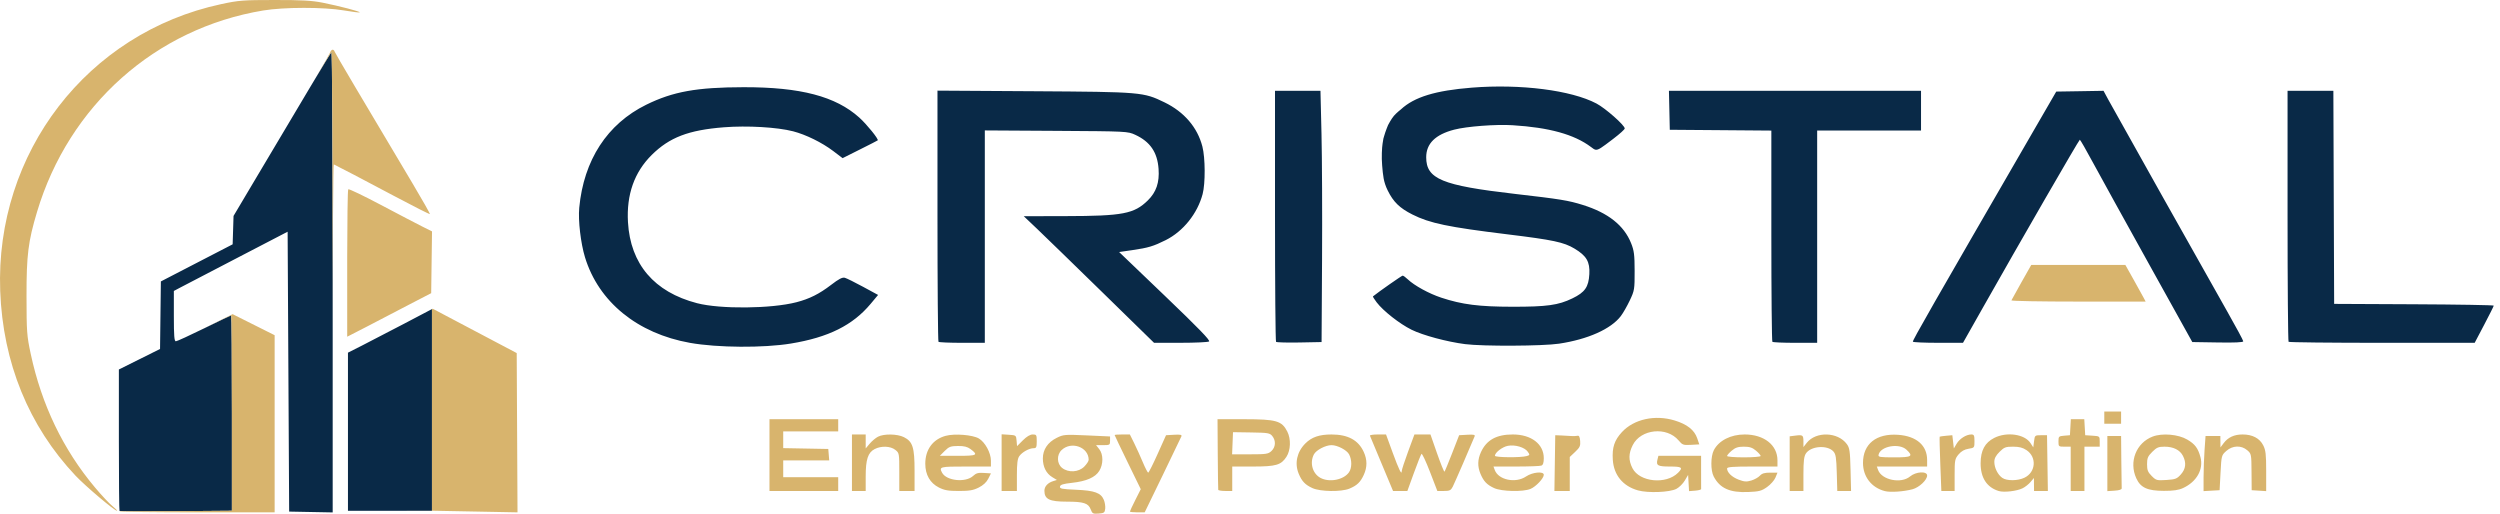
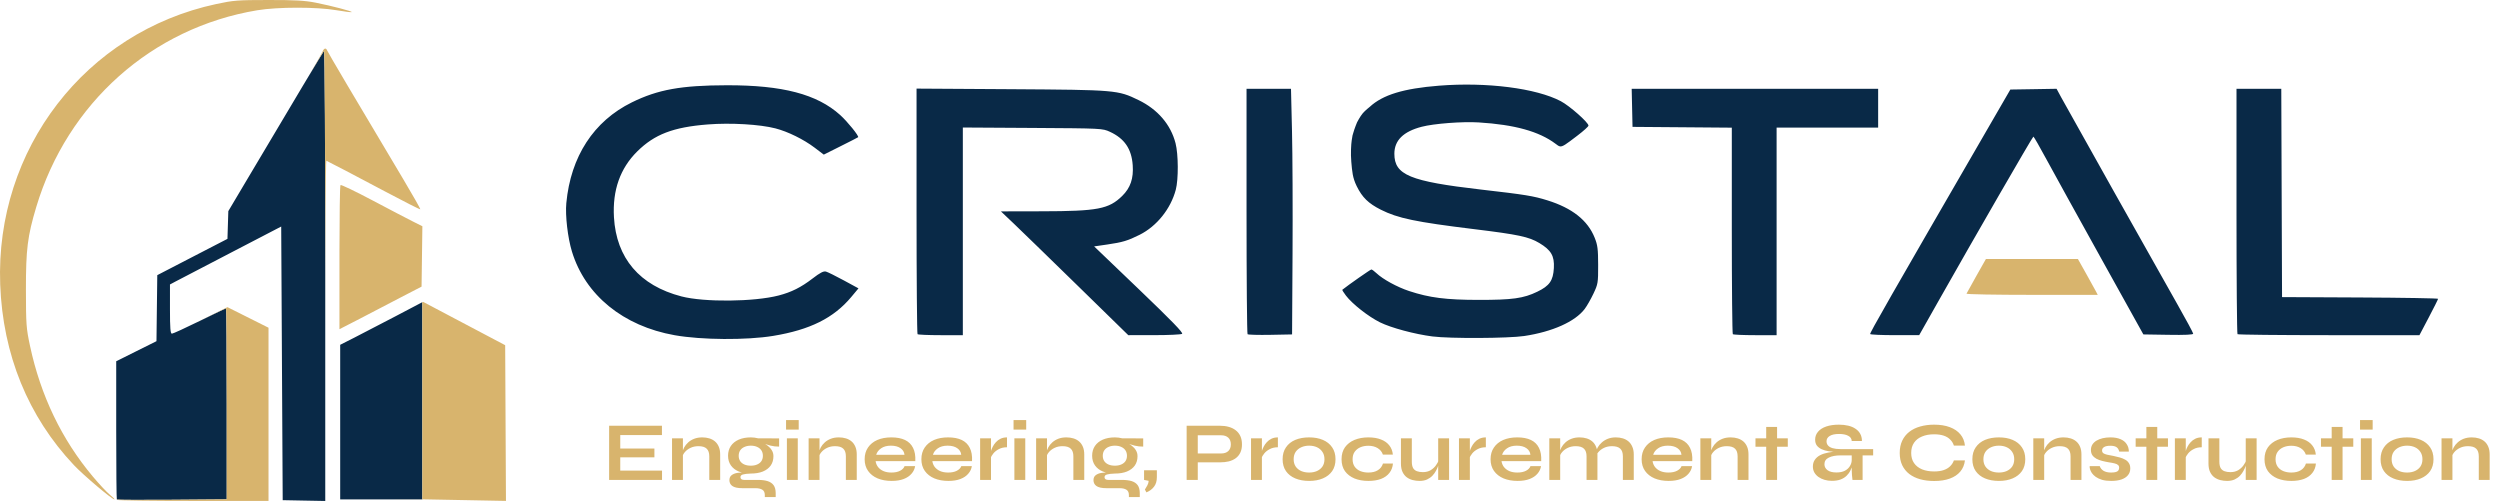
- <svg xmlns="http://www.w3.org/2000/svg" width="219" height="45" viewBox="0 0 219 45" fill="none">
+ <svg xmlns="http://www.w3.org/2000/svg" width="224" height="45" viewBox="0 0 224 45" fill="none">
  <path d="M20.313 36.183V44.741L15.419 44.779C12.726 44.799 10.498 44.789 10.469 44.758C10.438 44.728 10.413 41.928 10.413 38.536V32.368L12.216 31.469L14.02 30.57L14.056 27.612L14.092 24.654L17.236 23.027L20.38 21.402L20.419 20.159L20.458 18.916L21.944 16.413C26.36 8.974 28.937 4.665 29.033 4.551C29.094 4.482 29.143 13.528 29.143 24.657V44.888L27.237 44.852L25.33 44.815L25.263 32.556L25.196 20.298L20.715 22.626C18.25 23.908 16.006 25.074 15.731 25.221L15.229 25.488V27.693C15.229 29.413 15.268 29.897 15.403 29.897C15.498 29.897 16.618 29.385 17.889 28.76C19.161 28.135 20.226 27.623 20.257 27.623C20.288 27.623 20.313 31.475 20.313 36.183ZM86.27 11.425V30.031H84.286C83.194 30.031 82.26 29.991 82.212 29.942C82.163 29.893 82.123 24.922 82.123 18.896V7.939L90.585 7.992C99.999 8.053 100.156 8.066 102.009 8.965C103.731 9.8 104.895 11.156 105.329 12.834C105.586 13.827 105.597 16.076 105.349 17.004C104.895 18.714 103.646 20.269 102.112 21.037C101.048 21.569 100.577 21.71 99.203 21.909L98.035 22.078L102.065 25.939C104.994 28.745 106.047 29.831 105.915 29.913C105.816 29.976 104.693 30.029 103.416 30.029L101.095 30.031L96.544 25.583C94.04 23.136 91.473 20.641 90.838 20.037L89.682 18.94L93.361 18.932C98.355 18.922 99.349 18.732 100.549 17.557C101.288 16.834 101.577 15.986 101.491 14.796C101.387 13.337 100.753 12.411 99.448 11.809C98.785 11.504 98.731 11.502 92.525 11.463L86.27 11.425ZM136.574 30.106C135.149 30.32 129.921 30.346 128.346 30.146C126.766 29.944 124.648 29.376 123.654 28.885C122.612 28.371 121.17 27.239 120.596 26.486C120.391 26.218 120.247 25.983 120.272 25.963C120.831 25.517 122.794 24.145 122.873 24.145C122.932 24.145 123.134 24.29 123.322 24.47C123.898 25.018 125.182 25.722 126.255 26.076C128.083 26.68 129.57 26.868 132.494 26.871C135.51 26.874 136.51 26.735 137.739 26.139C138.84 25.608 139.163 25.145 139.226 24.013C139.285 22.93 138.982 22.411 137.925 21.776C136.989 21.216 136.054 21.017 132.069 20.53C126.838 19.89 125.245 19.557 123.725 18.79C122.607 18.226 122.06 17.693 121.563 16.685C121.183 15.913 121.155 15.365 121.076 14.491C121.01 13.754 121.063 12.916 121.111 12.596C121.189 12.037 121.184 12.17 121.255 11.903C121.356 11.528 121.59 10.966 121.59 10.966C121.59 10.966 121.861 10.437 122.105 10.149C122.319 9.897 122.727 9.576 122.727 9.576C123.9 8.494 125.744 7.931 128.936 7.677C133.205 7.338 137.647 7.904 139.85 9.068C140.641 9.485 142.327 10.975 142.327 11.254C142.327 11.333 141.891 11.729 141.357 12.134L141.233 12.229C140.303 12.937 140.011 13.159 139.769 13.114C139.647 13.092 139.539 13.003 139.369 12.876C137.904 11.776 135.716 11.168 132.494 10.969C131.034 10.878 128.483 11.072 127.386 11.358C125.736 11.787 124.935 12.579 124.935 13.776C124.935 15.678 126.317 16.248 132.694 16.984C136.686 17.443 137.383 17.557 138.648 17.951C140.87 18.643 142.26 19.743 142.883 21.302C143.147 21.959 143.191 22.314 143.194 23.743C143.197 25.349 143.179 25.452 142.77 26.317C142.534 26.814 142.181 27.43 141.984 27.689C141.119 28.823 139.103 29.725 136.574 30.106ZM69.279 30.095C66.879 30.49 62.851 30.463 60.449 30.035C55.839 29.215 52.439 26.446 51.246 22.539C50.869 21.302 50.637 19.312 50.742 18.199C51.135 14.022 53.195 10.854 56.611 9.174C58.952 8.022 61.034 7.647 65.132 7.639C70.122 7.63 73.203 8.438 75.274 10.3C75.928 10.888 76.991 12.201 76.888 12.295C76.861 12.32 76.157 12.682 75.325 13.096L73.812 13.854L72.984 13.226C72.003 12.485 70.594 11.792 69.48 11.503C68.086 11.142 65.461 10.989 63.418 11.15C60.318 11.393 58.645 12.034 57.093 13.571C55.565 15.086 54.872 17.046 55.01 19.462C55.221 23.133 57.309 25.584 61.059 26.559C63.1 27.09 67.564 27.048 69.77 26.475C70.913 26.178 71.772 25.747 72.802 24.957C73.479 24.436 73.79 24.274 74.006 24.333C74.165 24.376 74.886 24.732 75.607 25.124L76.92 25.837L76.276 26.608C74.7 28.495 72.576 29.553 69.279 30.095ZM173.68 26.986L171.961 30.027L169.795 30.03C168.603 30.03 167.602 29.986 167.568 29.931C167.516 29.843 169.209 26.884 178.229 11.301L180.127 8.023L182.198 7.99L184.269 7.955L184.685 8.726C185.239 9.749 193.281 24.074 195.087 27.252C195.87 28.632 196.511 29.823 196.511 29.899C196.511 29.991 195.757 30.026 194.279 30L192.046 29.964L188.256 23.141C186.172 19.388 183.969 15.4 183.363 14.279C182.759 13.158 182.232 12.24 182.193 12.239C182.123 12.238 176.922 21.248 173.68 26.986ZM159.184 11.435V30.031H157.267C156.211 30.031 155.308 29.991 155.26 29.942C155.211 29.893 155.17 25.71 155.17 20.646V11.439L150.722 11.403L146.274 11.368L146.199 7.956H168.282V11.435H159.184ZM217.617 28.444L216.782 30.031H208.676C204.217 30.031 200.528 29.991 200.48 29.942C200.431 29.893 200.39 24.926 200.39 18.904V7.956H204.403L204.436 17.288L204.471 26.62L211.461 26.654C215.306 26.673 218.452 26.727 218.452 26.773C218.452 26.82 218.076 27.572 217.617 28.444ZM37.839 27.076V44.748H30.481V30.894L31.718 30.268C32.4 29.924 34.054 29.064 35.398 28.359L37.839 27.076ZM115.812 22.74L115.77 29.964L113.822 30.002C112.752 30.022 111.833 29.996 111.782 29.945C111.731 29.895 111.69 24.926 111.69 18.904V7.956H115.673L115.763 11.736C115.813 13.815 115.834 18.766 115.812 22.74Z" fill="#092947" />
-   <path d="M45.299 37.905L45.334 44.882L37.973 44.741L30.481 44.748V30.894L31.718 30.268C32.488 29.874 34.16 29.006 35.502 28.304L35.764 28.166L35.398 28.359C34.054 29.064 32.399 29.924 31.718 30.268L30.481 30.894V44.748H37.839V27.081L37.907 27.045L45.264 30.929L45.299 37.905ZM9.843 44.329C10.12 44.554 10.303 44.741 10.25 44.744C10.044 44.753 7.48 42.584 6.62 41.672C2.515 37.321 0.25 31.765 0.018 25.483C-0.429 13.375 7.658 2.877 19.369 0.363C20.91 0.031 21.299 0.001 24.059 9.67574e-05C26.424 -0.003 27.328 0.05 28.273 0.237C29.746 0.531 31.583 1.013 31.51 1.086C31.48 1.116 30.86 1.038 30.132 0.914C28.378 0.613 24.882 0.616 23.056 0.919C13.618 2.483 6.037 9.234 3.246 18.556C2.466 21.161 2.319 22.346 2.323 25.951C2.327 29.079 2.351 29.407 2.692 31.003C3.643 35.454 5.531 39.378 8.314 42.694C8.878 43.367 9.567 44.103 9.843 44.329ZM35.832 26.687C34.765 27.241 33.13 28.093 32.197 28.581L30.415 29.496V28.379C30.415 28.379 30.383 16.705 30.509 16.58C30.56 16.528 31.855 17.149 33.386 17.96C34.915 18.769 36.544 19.621 37.006 19.851L37.845 20.271L37.772 25.682L35.832 26.687ZM20.313 36.183C20.313 31.475 20.288 27.623 20.257 27.623C20.226 27.623 19.161 28.136 17.889 28.76C17.501 28.952 17.128 29.131 16.793 29.29C17.154 29.117 17.561 28.919 17.985 28.709L20.379 27.52L24.059 29.364V44.882H17.326C13.621 44.882 10.551 44.842 10.502 44.792C10.5 44.789 10.497 44.78 10.495 44.764C10.754 44.791 12.88 44.797 15.419 44.779L20.313 44.741V36.183ZM34.544 17.178C31.859 15.751 29.551 14.543 29.243 14.402C29.189 14.377 29.143 21.225 29.143 29.622V24.657C29.143 13.529 29.094 4.482 29.033 4.552C28.993 4.598 28.518 5.381 27.657 6.819C28.352 5.634 28.83 4.798 28.873 4.684C29.019 4.301 29.21 4.244 29.326 4.546C29.396 4.729 31.701 8.627 36.121 16.037C36.995 17.502 37.685 18.724 37.657 18.753C37.628 18.781 36.227 18.073 34.544 17.178ZM187.802 26.118L187.958 26.419H182.055C178.809 26.419 176.172 26.371 176.198 26.312C176.222 26.253 176.623 25.531 177.09 24.706L177.938 23.208H186.181L186.914 24.513C187.317 25.23 187.717 25.952 187.802 26.118ZM109.783 40.868H107.944V43.009H107.342C107.011 43.009 106.73 42.963 106.718 42.908C106.706 42.853 106.687 41.438 106.675 39.764L106.655 36.721L109.005 36.723C111.817 36.727 112.286 36.862 112.768 37.806C113.1 38.456 113.065 39.45 112.69 40.021C112.221 40.738 111.779 40.867 109.783 40.868ZM146.852 42.824C146.27 43.13 144.368 43.205 143.487 42.958C142.166 42.587 141.366 41.616 141.282 40.277C141.212 39.197 141.42 38.567 142.081 37.851C143.124 36.718 144.979 36.309 146.695 36.832C147.792 37.166 148.429 37.668 148.676 38.393L148.858 38.928L148.132 38.968C147.456 39.006 147.379 38.978 147.046 38.582C146.009 37.348 143.741 37.578 143.029 38.99C142.655 39.732 142.648 40.319 143.004 41.017C143.623 42.231 145.949 42.464 146.997 41.415C147.456 40.956 147.339 40.868 146.282 40.868C145.221 40.868 145.063 40.78 145.193 40.258L145.276 39.931H149.016V41.336C149.016 42.108 149.018 42.786 149.019 42.841C149.02 42.896 148.782 42.96 148.49 42.982L147.961 43.023L147.919 42.313L147.879 41.604L147.587 42.097C147.427 42.369 147.096 42.696 146.852 42.824ZM96.817 44.566C96.776 44.908 96.715 44.953 96.236 44.989C95.745 45.025 95.685 44.993 95.546 44.622C95.341 44.08 94.926 43.945 93.477 43.945C91.931 43.945 91.495 43.736 91.49 42.995C91.488 42.614 91.785 42.29 92.27 42.142L92.585 42.045L92.177 41.797C91.646 41.474 91.354 40.893 91.354 40.159C91.354 39.382 91.782 38.746 92.57 38.355C93.157 38.064 93.274 38.054 95.213 38.141L97.241 38.234V38.614C97.241 38.978 97.213 38.995 96.629 38.995H96.016L96.295 39.347C96.656 39.807 96.659 40.657 96.3 41.245C95.951 41.817 95.171 42.159 93.897 42.297C93.137 42.38 92.886 42.459 92.854 42.623C92.819 42.809 93.017 42.848 94.257 42.902C95.889 42.971 96.441 43.172 96.698 43.791C96.787 44.007 96.841 44.356 96.817 44.566ZM177.178 42.773C176.674 43.023 175.549 43.153 175.093 43.014C174.049 42.698 173.498 41.855 173.502 40.582C173.505 39.462 173.874 38.776 174.699 38.359C175.796 37.806 177.359 38.029 177.87 38.813L178.115 39.188L178.182 38.657C178.247 38.137 178.261 38.125 178.784 38.125H179.319L179.393 43.009H178.182L178.176 42.44L178.172 41.871L177.875 42.223C177.714 42.417 177.399 42.665 177.178 42.773ZM118.212 42.803C117.499 43.101 115.658 43.074 114.967 42.757C114.331 42.464 114.046 42.166 113.769 41.504C113.389 40.594 113.608 39.586 114.349 38.845C114.906 38.289 115.574 38.06 116.64 38.06C118.081 38.06 118.994 38.555 119.465 39.592C119.777 40.278 119.777 40.924 119.465 41.604C119.172 42.241 118.874 42.526 118.212 42.803ZM191.226 42.758C190.839 42.935 190.375 43.002 189.554 42.999C188.118 42.997 187.512 42.72 187.138 41.897C186.479 40.447 187.129 38.794 188.574 38.243C189.411 37.923 190.815 38.044 191.598 38.503C192.279 38.901 192.547 39.257 192.759 40.044C193.047 41.113 192.427 42.21 191.226 42.758ZM73.427 41.804V43.009H67.406V36.721H73.427V37.791H68.61V39.256L72.557 39.33L72.64 40.333H68.61V41.804H73.427ZM123.856 41.437L123.285 43.009H122.031L121.041 40.643C120.497 39.342 120.031 38.228 120.007 38.168C119.982 38.108 120.289 38.059 120.688 38.059H121.416L121.99 39.63C122.553 41.166 122.795 41.66 122.793 41.263C122.793 41.156 123.043 40.392 123.348 39.564L123.904 38.059H125.308L125.888 39.721C126.208 40.635 126.501 41.354 126.539 41.316C126.576 41.279 126.88 40.546 127.213 39.687L127.82 38.125L128.535 38.084C129.082 38.053 129.233 38.084 129.18 38.218C128.849 39.032 127.408 42.35 127.258 42.641C127.095 42.956 126.986 43.009 126.491 43.009H125.911L125.265 41.334C124.91 40.412 124.576 39.705 124.523 39.762C124.469 39.818 124.169 40.572 123.856 41.437ZM154.794 42.665C154.308 43.007 154.099 43.062 153.133 43.101C151.53 43.166 150.659 42.773 150.119 41.738C149.843 41.208 149.85 39.981 150.132 39.437C150.571 38.591 151.613 38.059 152.832 38.059C154.53 38.059 155.706 38.987 155.706 40.326V40.868H153.498C151.796 40.868 151.291 40.907 151.291 41.039C151.291 41.384 151.708 41.788 152.298 42.015C152.8 42.206 152.992 42.219 153.414 42.093C153.693 42.009 154.032 41.819 154.166 41.672C154.346 41.473 154.578 41.403 155.058 41.403H155.707L155.529 41.838C155.431 42.077 155.101 42.449 154.794 42.665ZM85.74 42.708C85.26 42.95 84.92 43.009 83.996 43.009C83.071 43.009 82.733 42.95 82.252 42.708C81.471 42.314 81.058 41.594 81.055 40.629C81.051 39.392 81.713 38.483 82.843 38.178C83.624 37.966 85.204 38.092 85.743 38.408C86.29 38.726 86.805 39.672 86.805 40.354V40.868H84.598C82.325 40.868 82.249 40.888 82.528 41.411C82.912 42.128 84.599 42.298 85.252 41.685C85.504 41.449 85.696 41.395 86.187 41.429L86.807 41.47L86.571 41.938C86.419 42.243 86.128 42.512 85.74 42.708ZM134.076 42.827C133.419 43.101 131.548 43.059 130.888 42.757C130.251 42.464 129.966 42.166 129.689 41.504C129.418 40.855 129.434 40.254 129.736 39.597C130.226 38.536 131.093 38.059 132.528 38.059C134.14 38.059 135.236 38.9 135.236 40.138C135.236 40.532 135.172 40.73 135.025 40.786C134.908 40.832 133.917 40.868 132.821 40.868H130.829L130.939 41.169C131.259 42.047 132.769 42.36 133.684 41.738C134.246 41.356 135.236 41.265 135.236 41.593C135.236 41.9 134.551 42.627 134.076 42.827ZM167.536 42.859C166.762 43.066 165.599 43.145 165.119 43.022C163.946 42.722 163.198 41.76 163.198 40.554C163.198 38.887 164.364 37.953 166.277 38.089C167.884 38.204 168.817 39.015 168.817 40.297V40.868H164.41L164.519 41.169C164.841 42.052 166.538 42.396 167.321 41.738C167.832 41.307 168.817 41.253 168.817 41.656C168.817 42.048 168.12 42.702 167.536 42.859ZM194.519 41.413L194.437 42.942L193.735 42.982L193.032 43.022V41.833C193.032 41.177 193.071 40.091 193.119 39.416L193.206 38.192H194.504L194.508 38.694L194.512 39.196L194.79 38.824C195.173 38.31 195.717 38.059 196.45 38.059C197.312 38.059 197.941 38.389 198.257 39.008C198.476 39.438 198.517 39.799 198.517 41.271V43.023L197.882 42.982L197.246 42.942L197.234 41.348C197.224 39.787 197.216 39.748 196.86 39.442C196.333 38.988 195.571 39.015 195.022 39.506C194.606 39.878 194.597 39.909 194.519 41.413ZM75.835 41.734V43.009H74.631V38.059H75.835V39.283L76.185 38.867C76.378 38.638 76.706 38.362 76.914 38.254C77.432 37.986 78.606 38.006 79.179 38.293C79.954 38.679 80.116 39.188 80.116 41.236V43.009H78.778V41.346C78.778 39.709 78.773 39.679 78.426 39.406C77.999 39.071 77.195 39.041 76.62 39.339C76.033 39.642 75.835 40.245 75.835 41.734ZM101.85 41.637L100.275 44.882H99.627C99.272 44.882 98.98 44.849 98.98 44.812C98.98 44.773 99.194 44.316 99.455 43.797L99.931 42.853L98.786 40.505C98.157 39.216 97.642 38.136 97.642 38.109C97.642 38.081 97.942 38.059 98.31 38.059H98.976L99.357 38.828C99.566 39.251 99.907 40.004 100.114 40.5C100.322 40.996 100.533 41.403 100.583 41.403C100.634 41.403 101.005 40.666 101.409 39.764L102.145 38.125L102.854 38.084C103.396 38.053 103.547 38.085 103.494 38.218C103.456 38.314 102.717 39.853 101.85 41.637ZM157.98 41.532V43.009H156.776V38.222L157.278 38.159C157.928 38.077 157.98 38.116 157.98 38.686V39.165L158.27 38.796C159.077 37.771 160.994 37.83 161.784 38.904C162.026 39.234 162.066 39.515 162.107 41.145L162.153 43.009H160.946L160.901 41.416C160.863 40.084 160.815 39.779 160.604 39.546C160.071 38.959 158.627 39.067 158.195 39.727C158.031 39.98 157.98 40.4 157.98 41.532ZM182.597 39.129V43.009H181.393V39.129H180.858C180.337 39.129 180.322 39.117 180.322 38.669C180.322 38.234 180.349 38.206 180.824 38.167L181.326 38.125L181.406 36.721H182.583L182.664 38.125L183.299 38.166C183.927 38.207 183.935 38.212 183.935 38.667V39.129H182.597ZM89.08 41.633V43.009H87.742V38.044L88.377 38.085C89.001 38.124 89.014 38.135 89.053 38.604L89.093 39.083L89.605 38.571C89.939 38.238 90.241 38.059 90.468 38.059C90.795 38.059 90.819 38.1 90.819 38.66C90.819 39.178 90.78 39.263 90.545 39.263C90.158 39.263 89.534 39.609 89.288 39.961C89.132 40.184 89.08 40.605 89.08 41.633ZM115.671 41.862C116.448 42.283 117.705 42.039 118.17 41.374C118.433 40.999 118.438 40.301 118.184 39.807C117.987 39.428 117.164 38.995 116.64 38.995C116.115 38.995 115.293 39.428 115.096 39.807C114.713 40.548 114.975 41.485 115.671 41.862ZM175.402 41.863C175.791 42.136 176.749 42.13 177.338 41.85C178.338 41.375 178.441 40.049 177.526 39.434C177.192 39.209 176.88 39.129 176.342 39.129C175.692 39.129 175.565 39.177 175.158 39.584C174.833 39.909 174.703 40.159 174.703 40.46C174.703 40.979 175.004 41.585 175.402 41.863ZM188.489 41.696C188.874 42.083 188.938 42.1 189.777 42.047C190.568 41.996 190.699 41.945 191.043 41.561C191.479 41.074 191.538 40.535 191.223 39.928C190.958 39.414 190.385 39.129 189.614 39.129C189.085 39.129 188.924 39.197 188.537 39.584C188.149 39.972 188.082 40.131 188.082 40.665C188.082 41.182 188.152 41.359 188.489 41.696ZM171.225 41.614V43.009H170.062L169.97 40.65C169.919 39.352 169.895 38.274 169.916 38.255C169.937 38.235 170.195 38.198 170.489 38.172L171.024 38.125L171.158 39.284L171.4 38.872C171.66 38.428 172.246 38.059 172.69 38.059C172.924 38.059 172.964 38.143 172.964 38.643C172.964 39.22 172.956 39.229 172.441 39.312C172.085 39.368 171.807 39.528 171.571 39.807C171.248 40.194 171.225 40.309 171.225 41.614ZM137.511 40.031V43.009H136.166L136.24 38.125L136.775 38.147C137.069 38.159 137.46 38.18 137.644 38.196C137.829 38.211 138.07 38.202 138.179 38.175C138.327 38.139 138.391 38.261 138.422 38.628C138.458 39.058 138.394 39.197 137.987 39.581L137.511 40.031ZM108.011 37.858L107.932 39.798H109.501C110.928 39.798 111.098 39.771 111.381 39.507C111.75 39.16 111.782 38.603 111.454 38.199C111.239 37.933 111.084 37.906 109.615 37.883L108.011 37.858ZM185.861 42.775C185.869 42.882 185.646 42.956 185.239 42.982L184.604 43.023V38.192H185.808L185.828 40.4C185.838 41.614 185.853 42.682 185.861 42.775ZM93.044 40.992C93.595 41.425 94.482 41.372 94.977 40.879C95.191 40.663 95.368 40.396 95.368 40.285C95.368 39.166 93.857 38.615 93 39.422C92.553 39.842 92.574 40.623 93.044 40.992ZM130.955 39.925C130.955 40.079 133.215 40.1 133.734 39.952C134.02 39.87 134.025 39.846 133.83 39.568C133.558 39.182 132.724 38.935 132.09 39.054C131.607 39.144 130.955 39.645 130.955 39.925ZM164.56 39.846C164.521 40.038 164.689 40.065 165.931 40.065C167.48 40.065 167.626 39.974 167.011 39.396C166.36 38.785 164.708 39.089 164.56 39.846ZM151.291 39.944C151.291 40.01 151.953 40.065 152.762 40.065C153.572 40.065 154.234 40.01 154.234 39.944C154.234 39.877 154.049 39.665 153.822 39.475C153.503 39.206 153.265 39.129 152.762 39.129C152.259 39.129 152.021 39.206 151.703 39.475C151.475 39.665 151.291 39.877 151.291 39.944ZM82.755 39.503L82.329 39.931H83.909C85.601 39.931 85.723 39.866 85.014 39.337C84.742 39.136 84.451 39.063 83.914 39.069C83.276 39.075 83.13 39.13 82.755 39.503ZM185.808 36.052V37.122H184.336V36.052H185.808ZM22.32 15.78C22.195 15.989 22.07 16.199 21.944 16.413L20.458 18.916L21.943 16.413C22.051 16.231 22.178 16.018 22.32 15.78ZM15.406 29.898C15.405 29.898 15.405 29.898 15.403 29.898C15.37 29.898 15.342 29.867 15.319 29.794C15.342 29.865 15.371 29.895 15.406 29.898Z" fill="#D8B46D" />
+   <path d="M45.299 37.905L45.334 44.882L37.973 44.741L30.481 44.748V30.894L31.718 30.268C32.488 29.874 34.16 29.006 35.502 28.304L35.764 28.166L35.398 28.359C34.054 29.064 32.399 29.924 31.718 30.268L30.481 30.894V44.748H37.839V27.081L37.907 27.045L45.264 30.929L45.299 37.905ZM9.843 44.329C10.12 44.554 10.303 44.741 10.25 44.744C10.044 44.753 7.48 42.584 6.62 41.672C2.515 37.321 0.25 31.765 0.018 25.483C-0.429 13.375 7.658 2.877 19.369 0.363C20.91 0.031 21.299 0.001 24.059 9.67574e-05C26.424 -0.003 27.328 0.05 28.273 0.237C29.746 0.531 31.583 1.013 31.51 1.086C31.48 1.116 30.86 1.038 30.132 0.914C28.378 0.613 24.882 0.616 23.056 0.919C13.618 2.483 6.037 9.234 3.246 18.556C2.466 21.161 2.319 22.346 2.323 25.951C2.327 29.079 2.351 29.407 2.692 31.003C3.643 35.454 5.531 39.378 8.314 42.694C8.878 43.367 9.567 44.103 9.843 44.329ZM35.832 26.687C34.765 27.241 33.13 28.093 32.197 28.581L30.415 29.496V28.379C30.415 28.379 30.383 16.705 30.509 16.58C30.56 16.528 31.855 17.149 33.386 17.96C34.915 18.769 36.544 19.621 37.006 19.851L37.845 20.271L37.772 25.682L35.832 26.687ZM20.313 36.183C20.313 31.475 20.288 27.623 20.257 27.623C20.226 27.623 19.161 28.136 17.889 28.76C17.501 28.952 17.128 29.131 16.793 29.29C17.154 29.117 17.561 28.919 17.985 28.709L20.379 27.52L24.059 29.364V44.882H17.326C13.621 44.882 10.551 44.842 10.502 44.792C10.5 44.789 10.497 44.78 10.495 44.764C10.754 44.791 12.88 44.797 15.419 44.779L20.313 44.741V36.183ZM34.544 17.178C31.859 15.751 29.551 14.543 29.243 14.402C29.189 14.377 29.143 21.225 29.143 29.622V24.657C29.143 13.529 29.094 4.482 29.033 4.552C28.993 4.598 28.518 5.381 27.657 6.819C28.352 5.634 28.83 4.798 28.873 4.684C29.019 4.301 29.21 4.244 29.326 4.546C29.396 4.729 31.701 8.627 36.121 16.037C36.995 17.502 37.685 18.724 37.657 18.753C37.628 18.781 36.227 18.073 34.544 17.178ZM187.802 26.118L187.958 26.419H182.055C178.809 26.419 176.172 26.371 176.198 26.312C176.222 26.253 176.623 25.531 177.09 24.706L177.938 23.208H186.181L186.914 24.513C187.317 25.23 187.717 25.952 187.802 26.118ZM22.32 15.78C22.195 15.989 22.07 16.199 21.944 16.413L20.458 18.916L21.943 16.413C22.051 16.231 22.178 16.018 22.32 15.78ZM15.406 29.898H15.403C15.37 29.898 15.342 29.867 15.319 29.794C15.342 29.865 15.371 29.895 15.406 29.898Z" fill="#D8B46D" />
+   <path d="M55.575 40.975V42.167H59.318V43H54.578V38.148H59.31V38.98H55.575V40.188H58.635V40.975H55.575ZM60.214 39.273H61.189V43H60.214V39.273ZM62.922 39.19C63.152 39.19 63.364 39.22 63.559 39.28C63.754 39.34 63.924 39.432 64.069 39.557C64.214 39.682 64.327 39.843 64.407 40.038C64.487 40.227 64.527 40.455 64.527 40.72V43H63.552V40.892C63.552 40.578 63.474 40.347 63.319 40.203C63.169 40.053 62.922 39.977 62.577 39.977C62.317 39.977 62.082 40.028 61.872 40.127C61.662 40.227 61.492 40.355 61.362 40.51C61.232 40.66 61.157 40.818 61.137 40.983L61.129 40.6C61.154 40.425 61.212 40.255 61.302 40.09C61.392 39.925 61.512 39.775 61.662 39.64C61.817 39.5 61.999 39.39 62.209 39.31C62.419 39.23 62.657 39.19 62.922 39.19ZM67.274 42.43C66.869 42.43 66.512 42.37 66.202 42.25C65.897 42.125 65.659 41.943 65.489 41.703C65.319 41.462 65.234 41.172 65.234 40.833C65.234 40.498 65.317 40.208 65.482 39.962C65.647 39.718 65.882 39.528 66.187 39.392C66.497 39.258 66.859 39.19 67.274 39.19C67.389 39.19 67.499 39.197 67.604 39.212C67.714 39.227 67.822 39.248 67.927 39.273L69.809 39.28V40.015C69.554 40.02 69.294 39.99 69.029 39.925C68.769 39.855 68.539 39.78 68.339 39.7L68.317 39.648C68.487 39.727 68.647 39.828 68.797 39.947C68.947 40.062 69.067 40.197 69.157 40.352C69.252 40.502 69.299 40.678 69.299 40.877C69.299 41.203 69.217 41.483 69.052 41.718C68.887 41.947 68.652 42.125 68.347 42.25C68.047 42.37 67.689 42.43 67.274 42.43ZM68.527 44.538V44.358C68.527 44.127 68.452 43.968 68.302 43.877C68.157 43.788 67.957 43.742 67.702 43.742H66.539C66.314 43.742 66.124 43.725 65.969 43.69C65.819 43.655 65.699 43.605 65.609 43.54C65.519 43.475 65.454 43.398 65.414 43.307C65.374 43.222 65.354 43.13 65.354 43.03C65.354 42.83 65.419 42.68 65.549 42.58C65.679 42.475 65.854 42.405 66.074 42.37C66.294 42.335 66.537 42.328 66.802 42.347L67.274 42.43C66.959 42.44 66.724 42.468 66.569 42.513C66.419 42.553 66.344 42.635 66.344 42.76C66.344 42.835 66.374 42.895 66.434 42.94C66.494 42.98 66.579 43 66.689 43H67.912C68.247 43 68.532 43.035 68.767 43.105C69.007 43.18 69.189 43.303 69.314 43.472C69.439 43.648 69.502 43.885 69.502 44.185V44.538H68.527ZM67.274 41.725C67.489 41.725 67.677 41.69 67.837 41.62C68.002 41.55 68.129 41.45 68.219 41.32C68.309 41.185 68.354 41.025 68.354 40.84C68.354 40.65 68.309 40.487 68.219 40.352C68.129 40.218 68.004 40.115 67.844 40.045C67.684 39.97 67.494 39.932 67.274 39.932C67.059 39.932 66.869 39.97 66.704 40.045C66.539 40.115 66.412 40.218 66.322 40.352C66.232 40.487 66.187 40.65 66.187 40.84C66.187 41.025 66.232 41.185 66.322 41.32C66.412 41.45 66.537 41.55 66.697 41.62C66.862 41.69 67.054 41.725 67.274 41.725ZM71.564 37.638V38.492H70.431V37.638H71.564ZM70.506 39.273H71.481V43H70.506V39.273ZM72.453 39.273H73.428V43H72.453V39.273ZM75.16 39.19C75.39 39.19 75.603 39.22 75.798 39.28C75.993 39.34 76.163 39.432 76.308 39.557C76.453 39.682 76.565 39.843 76.645 40.038C76.725 40.227 76.765 40.455 76.765 40.72V43H75.79V40.892C75.79 40.578 75.713 40.347 75.558 40.203C75.408 40.053 75.16 39.977 74.815 39.977C74.555 39.977 74.32 40.028 74.11 40.127C73.9 40.227 73.73 40.355 73.6 40.51C73.47 40.66 73.395 40.818 73.375 40.983L73.368 40.6C73.393 40.425 73.45 40.255 73.54 40.09C73.63 39.925 73.75 39.775 73.9 39.64C74.055 39.5 74.238 39.39 74.448 39.31C74.658 39.23 74.895 39.19 75.16 39.19ZM81.051 41.763H81.996C81.956 42.017 81.848 42.245 81.673 42.445C81.503 42.645 81.271 42.803 80.976 42.917C80.681 43.032 80.321 43.09 79.896 43.09C79.421 43.09 79.001 43.015 78.636 42.865C78.271 42.71 77.986 42.487 77.781 42.197C77.576 41.907 77.473 41.557 77.473 41.148C77.473 40.737 77.573 40.388 77.773 40.097C77.973 39.803 78.251 39.578 78.606 39.422C78.966 39.267 79.386 39.19 79.866 39.19C80.356 39.19 80.763 39.267 81.088 39.422C81.413 39.578 81.653 39.812 81.808 40.127C81.968 40.438 82.036 40.835 82.011 41.32H78.456C78.481 41.51 78.551 41.682 78.666 41.837C78.786 41.992 78.946 42.115 79.146 42.205C79.351 42.295 79.593 42.34 79.873 42.34C80.183 42.34 80.441 42.288 80.646 42.182C80.856 42.072 80.991 41.932 81.051 41.763ZM79.821 39.932C79.461 39.932 79.168 40.013 78.943 40.172C78.718 40.328 78.573 40.52 78.508 40.75H81.043C81.018 40.5 80.898 40.303 80.683 40.157C80.473 40.008 80.186 39.932 79.821 39.932ZM86.134 41.763H87.079C87.039 42.017 86.931 42.245 86.756 42.445C86.586 42.645 86.354 42.803 86.059 42.917C85.764 43.032 85.404 43.09 84.979 43.09C84.504 43.09 84.084 43.015 83.719 42.865C83.354 42.71 83.069 42.487 82.864 42.197C82.659 41.907 82.556 41.557 82.556 41.148C82.556 40.737 82.656 40.388 82.856 40.097C83.056 39.803 83.334 39.578 83.689 39.422C84.049 39.267 84.469 39.19 84.949 39.19C85.439 39.19 85.846 39.267 86.171 39.422C86.496 39.578 86.736 39.812 86.891 40.127C87.051 40.438 87.119 40.835 87.094 41.32H83.539C83.564 41.51 83.634 41.682 83.749 41.837C83.869 41.992 84.029 42.115 84.229 42.205C84.434 42.295 84.676 42.34 84.956 42.34C85.266 42.34 85.524 42.288 85.729 42.182C85.939 42.072 86.074 41.932 86.134 41.763ZM84.904 39.932C84.544 39.932 84.251 40.013 84.026 40.172C83.801 40.328 83.656 40.52 83.591 40.75H86.126C86.101 40.5 85.981 40.303 85.766 40.157C85.556 40.008 85.269 39.932 84.904 39.932ZM87.819 39.273H88.794V43H87.819V39.273ZM90.227 40.075C89.947 40.075 89.704 40.13 89.499 40.24C89.294 40.345 89.129 40.475 89.004 40.63C88.879 40.785 88.792 40.935 88.742 41.08L88.734 40.667C88.739 40.608 88.759 40.52 88.794 40.405C88.829 40.285 88.882 40.157 88.952 40.023C89.022 39.883 89.114 39.75 89.229 39.625C89.344 39.495 89.484 39.39 89.649 39.31C89.814 39.23 90.007 39.19 90.227 39.19V40.075ZM91.947 37.638V38.492H90.814V37.638H91.947ZM90.889 39.273H91.864V43H90.889V39.273ZM92.836 39.273H93.811V43H92.836V39.273ZM95.544 39.19C95.774 39.19 95.986 39.22 96.181 39.28C96.376 39.34 96.546 39.432 96.691 39.557C96.836 39.682 96.949 39.843 97.029 40.038C97.109 40.227 97.149 40.455 97.149 40.72V43H96.174V40.892C96.174 40.578 96.096 40.347 95.941 40.203C95.791 40.053 95.544 39.977 95.199 39.977C94.939 39.977 94.704 40.028 94.494 40.127C94.284 40.227 94.114 40.355 93.984 40.51C93.854 40.66 93.779 40.818 93.759 40.983L93.751 40.6C93.776 40.425 93.834 40.255 93.924 40.09C94.014 39.925 94.134 39.775 94.284 39.64C94.439 39.5 94.621 39.39 94.831 39.31C95.041 39.23 95.279 39.19 95.544 39.19ZM99.896 42.43C99.491 42.43 99.134 42.37 98.824 42.25C98.519 42.125 98.281 41.943 98.111 41.703C97.941 41.462 97.856 41.172 97.856 40.833C97.856 40.498 97.939 40.208 98.104 39.962C98.269 39.718 98.504 39.528 98.809 39.392C99.119 39.258 99.481 39.19 99.896 39.19C100.011 39.19 100.121 39.197 100.226 39.212C100.336 39.227 100.444 39.248 100.549 39.273L102.431 39.28V40.015C102.176 40.02 101.916 39.99 101.651 39.925C101.391 39.855 101.161 39.78 100.961 39.7L100.939 39.648C101.109 39.727 101.269 39.828 101.419 39.947C101.569 40.062 101.689 40.197 101.779 40.352C101.874 40.502 101.921 40.678 101.921 40.877C101.921 41.203 101.839 41.483 101.674 41.718C101.509 41.947 101.274 42.125 100.969 42.25C100.669 42.37 100.311 42.43 99.896 42.43ZM101.149 44.538V44.358C101.149 44.127 101.074 43.968 100.924 43.877C100.779 43.788 100.579 43.742 100.324 43.742H99.161C98.936 43.742 98.746 43.725 98.591 43.69C98.441 43.655 98.321 43.605 98.231 43.54C98.141 43.475 98.076 43.398 98.036 43.307C97.996 43.222 97.976 43.13 97.976 43.03C97.976 42.83 98.041 42.68 98.171 42.58C98.301 42.475 98.476 42.405 98.696 42.37C98.916 42.335 99.159 42.328 99.424 42.347L99.896 42.43C99.581 42.44 99.346 42.468 99.191 42.513C99.041 42.553 98.966 42.635 98.966 42.76C98.966 42.835 98.996 42.895 99.056 42.94C99.116 42.98 99.201 43 99.311 43H100.534C100.869 43 101.154 43.035 101.389 43.105C101.629 43.18 101.811 43.303 101.936 43.472C102.061 43.648 102.124 43.885 102.124 44.185V44.538H101.149ZM99.896 41.725C100.111 41.725 100.299 41.69 100.459 41.62C100.624 41.55 100.751 41.45 100.841 41.32C100.931 41.185 100.976 41.025 100.976 40.84C100.976 40.65 100.931 40.487 100.841 40.352C100.751 40.218 100.626 40.115 100.466 40.045C100.306 39.97 100.116 39.932 99.896 39.932C99.681 39.932 99.491 39.97 99.326 40.045C99.161 40.115 99.034 40.218 98.944 40.352C98.854 40.487 98.809 40.65 98.809 40.84C98.809 41.025 98.854 41.185 98.944 41.32C99.034 41.45 99.159 41.55 99.319 41.62C99.484 41.69 99.676 41.725 99.896 41.725ZM102.718 44.117L102.583 43.862C102.658 43.752 102.73 43.63 102.8 43.495C102.875 43.36 102.915 43.222 102.92 43.083L102.508 43V42.138H103.655V42.752C103.655 43.108 103.57 43.392 103.4 43.608C103.235 43.828 103.008 43.998 102.718 44.117ZM107.2 41.425V40.63H109.42C109.685 40.63 109.895 40.56 110.05 40.42C110.205 40.275 110.283 40.075 110.283 39.82C110.283 39.555 110.205 39.352 110.05 39.212C109.895 39.072 109.685 39.002 109.42 39.002H107.32V43H106.323V38.148H109.33C109.6 38.148 109.853 38.18 110.088 38.245C110.328 38.31 110.535 38.41 110.71 38.545C110.89 38.68 111.03 38.852 111.13 39.062C111.23 39.273 111.28 39.525 111.28 39.82C111.28 40.11 111.23 40.358 111.13 40.562C111.03 40.767 110.89 40.935 110.71 41.065C110.535 41.19 110.328 41.282 110.088 41.343C109.853 41.398 109.6 41.425 109.33 41.425H107.2ZM112.092 39.273H113.067V43H112.092V39.273ZM114.499 40.075C114.219 40.075 113.977 40.13 113.772 40.24C113.567 40.345 113.402 40.475 113.277 40.63C113.152 40.785 113.064 40.935 113.014 41.08L113.007 40.667C113.012 40.608 113.032 40.52 113.067 40.405C113.102 40.285 113.154 40.157 113.224 40.023C113.294 39.883 113.387 39.75 113.502 39.625C113.617 39.495 113.757 39.39 113.922 39.31C114.087 39.23 114.279 39.19 114.499 39.19V40.075ZM117.299 43.09C116.829 43.09 116.414 43.015 116.054 42.865C115.699 42.715 115.422 42.498 115.222 42.212C115.022 41.922 114.922 41.568 114.922 41.148C114.922 40.727 115.022 40.373 115.222 40.083C115.422 39.788 115.699 39.565 116.054 39.415C116.414 39.265 116.829 39.19 117.299 39.19C117.769 39.19 118.179 39.265 118.529 39.415C118.884 39.565 119.162 39.788 119.362 40.083C119.562 40.373 119.662 40.727 119.662 41.148C119.662 41.568 119.562 41.922 119.362 42.212C119.162 42.498 118.884 42.715 118.529 42.865C118.179 43.015 117.769 43.09 117.299 43.09ZM117.299 42.34C117.559 42.34 117.792 42.295 117.997 42.205C118.207 42.11 118.372 41.975 118.492 41.8C118.612 41.62 118.672 41.403 118.672 41.148C118.672 40.892 118.612 40.675 118.492 40.495C118.372 40.31 118.209 40.17 118.004 40.075C117.799 39.98 117.564 39.932 117.299 39.932C117.039 39.932 116.804 39.98 116.594 40.075C116.384 40.17 116.217 40.307 116.092 40.487C115.972 40.667 115.912 40.888 115.912 41.148C115.912 41.403 115.972 41.62 116.092 41.8C116.212 41.975 116.377 42.11 116.587 42.205C116.797 42.295 117.034 42.34 117.299 42.34ZM124.808 41.53C124.783 41.855 124.678 42.135 124.493 42.37C124.313 42.605 124.063 42.785 123.743 42.91C123.423 43.03 123.043 43.09 122.603 43.09C122.143 43.09 121.73 43.017 121.365 42.873C121.005 42.722 120.72 42.505 120.51 42.22C120.305 41.93 120.203 41.572 120.203 41.148C120.203 40.722 120.305 40.365 120.51 40.075C120.72 39.785 121.005 39.565 121.365 39.415C121.73 39.265 122.143 39.19 122.603 39.19C123.043 39.19 123.42 39.252 123.735 39.377C124.05 39.498 124.298 39.672 124.478 39.903C124.663 40.133 124.77 40.41 124.8 40.735H123.908C123.823 40.485 123.665 40.29 123.435 40.15C123.205 40.01 122.928 39.94 122.603 39.94C122.343 39.94 122.105 39.985 121.89 40.075C121.68 40.165 121.51 40.3 121.38 40.48C121.255 40.655 121.193 40.877 121.193 41.148C121.193 41.413 121.255 41.635 121.38 41.815C121.505 41.99 121.675 42.123 121.89 42.212C122.105 42.297 122.343 42.34 122.603 42.34C122.953 42.34 123.238 42.27 123.458 42.13C123.683 41.99 123.835 41.79 123.915 41.53H124.808ZM129.837 43H128.862V39.273H129.837V43ZM128.914 41.208L128.922 41.462C128.912 41.532 128.887 41.635 128.847 41.77C128.807 41.9 128.744 42.04 128.659 42.19C128.579 42.34 128.474 42.485 128.344 42.625C128.214 42.76 128.054 42.873 127.864 42.962C127.674 43.047 127.449 43.09 127.189 43.09C126.984 43.09 126.782 43.065 126.582 43.015C126.387 42.965 126.209 42.883 126.049 42.767C125.889 42.648 125.762 42.487 125.667 42.288C125.572 42.087 125.524 41.835 125.524 41.53V39.273H126.499V41.365C126.499 41.605 126.537 41.795 126.612 41.935C126.692 42.07 126.807 42.165 126.957 42.22C127.107 42.275 127.284 42.303 127.489 42.303C127.759 42.303 127.992 42.245 128.187 42.13C128.382 42.01 128.539 41.865 128.659 41.695C128.784 41.525 128.869 41.362 128.914 41.208ZM130.724 39.273H131.699V43H130.724V39.273ZM133.132 40.075C132.852 40.075 132.609 40.13 132.404 40.24C132.199 40.345 132.034 40.475 131.909 40.63C131.784 40.785 131.697 40.935 131.647 41.08L131.639 40.667C131.644 40.608 131.664 40.52 131.699 40.405C131.734 40.285 131.787 40.157 131.857 40.023C131.927 39.883 132.019 39.75 132.134 39.625C132.249 39.495 132.389 39.39 132.554 39.31C132.719 39.23 132.912 39.19 133.132 39.19V40.075ZM137.132 41.763H138.077C138.037 42.017 137.93 42.245 137.755 42.445C137.585 42.645 137.352 42.803 137.057 42.917C136.762 43.032 136.402 43.09 135.977 43.09C135.502 43.09 135.082 43.015 134.717 42.865C134.352 42.71 134.067 42.487 133.862 42.197C133.657 41.907 133.555 41.557 133.555 41.148C133.555 40.737 133.655 40.388 133.855 40.097C134.055 39.803 134.332 39.578 134.687 39.422C135.047 39.267 135.467 39.19 135.947 39.19C136.437 39.19 136.845 39.267 137.17 39.422C137.495 39.578 137.735 39.812 137.89 40.127C138.05 40.438 138.117 40.835 138.092 41.32H134.537C134.562 41.51 134.632 41.682 134.747 41.837C134.867 41.992 135.027 42.115 135.227 42.205C135.432 42.295 135.675 42.34 135.955 42.34C136.265 42.34 136.522 42.288 136.727 42.182C136.937 42.072 137.072 41.932 137.132 41.763ZM135.902 39.932C135.542 39.932 135.25 40.013 135.025 40.172C134.8 40.328 134.655 40.52 134.59 40.75H137.125C137.1 40.5 136.98 40.303 136.765 40.157C136.555 40.008 136.267 39.932 135.902 39.932ZM138.818 39.273H139.793V43H138.818V39.273ZM141.525 39.19C141.755 39.19 141.968 39.22 142.163 39.28C142.358 39.34 142.528 39.432 142.673 39.557C142.818 39.682 142.93 39.843 143.01 40.038C143.09 40.227 143.13 40.455 143.13 40.72V43H142.155V40.892C142.155 40.578 142.078 40.347 141.923 40.203C141.773 40.053 141.525 39.977 141.18 39.977C140.92 39.977 140.685 40.028 140.475 40.127C140.265 40.227 140.095 40.355 139.965 40.51C139.835 40.66 139.76 40.818 139.74 40.983L139.733 40.6C139.758 40.425 139.815 40.255 139.905 40.09C139.995 39.925 140.115 39.775 140.265 39.64C140.42 39.5 140.603 39.39 140.813 39.31C141.023 39.23 141.26 39.19 141.525 39.19ZM144.773 39.19C145.003 39.19 145.215 39.22 145.41 39.28C145.605 39.34 145.775 39.432 145.92 39.557C146.065 39.682 146.178 39.843 146.258 40.038C146.343 40.227 146.385 40.455 146.385 40.72V43H145.41V40.892C145.41 40.578 145.333 40.347 145.178 40.203C145.023 40.053 144.773 39.977 144.428 39.977C144.168 39.977 143.933 40.028 143.723 40.127C143.513 40.227 143.343 40.355 143.213 40.51C143.083 40.66 143.01 40.818 142.995 40.983L142.98 40.578C143.005 40.413 143.065 40.248 143.16 40.083C143.255 39.917 143.38 39.767 143.535 39.633C143.69 39.498 143.87 39.39 144.075 39.31C144.285 39.23 144.518 39.19 144.773 39.19ZM150.667 41.763H151.612C151.572 42.017 151.465 42.245 151.29 42.445C151.12 42.645 150.887 42.803 150.592 42.917C150.297 43.032 149.937 43.09 149.512 43.09C149.037 43.09 148.617 43.015 148.252 42.865C147.887 42.71 147.602 42.487 147.397 42.197C147.192 41.907 147.09 41.557 147.09 41.148C147.09 40.737 147.19 40.388 147.39 40.097C147.59 39.803 147.867 39.578 148.222 39.422C148.582 39.267 149.002 39.19 149.482 39.19C149.972 39.19 150.38 39.267 150.705 39.422C151.03 39.578 151.27 39.812 151.425 40.127C151.585 40.438 151.652 40.835 151.627 41.32H148.072C148.097 41.51 148.167 41.682 148.282 41.837C148.402 41.992 148.562 42.115 148.762 42.205C148.967 42.295 149.21 42.34 149.49 42.34C149.8 42.34 150.057 42.288 150.262 42.182C150.472 42.072 150.607 41.932 150.667 41.763ZM149.437 39.932C149.077 39.932 148.785 40.013 148.56 40.172C148.335 40.328 148.19 40.52 148.125 40.75H150.66C150.635 40.5 150.515 40.303 150.3 40.157C150.09 40.008 149.802 39.932 149.437 39.932ZM152.353 39.273H153.328V43H152.353V39.273ZM155.06 39.19C155.29 39.19 155.503 39.22 155.698 39.28C155.893 39.34 156.063 39.432 156.208 39.557C156.353 39.682 156.465 39.843 156.545 40.038C156.625 40.227 156.665 40.455 156.665 40.72V43H155.69V40.892C155.69 40.578 155.613 40.347 155.458 40.203C155.308 40.053 155.06 39.977 154.715 39.977C154.455 39.977 154.22 40.028 154.01 40.127C153.8 40.227 153.63 40.355 153.5 40.51C153.37 40.66 153.295 40.818 153.275 40.983L153.268 40.6C153.293 40.425 153.35 40.255 153.44 40.09C153.53 39.925 153.65 39.775 153.8 39.64C153.955 39.5 154.138 39.39 154.348 39.31C154.558 39.23 154.795 39.19 155.06 39.19ZM157.291 39.273H160.186V40.03H157.291V39.273ZM158.251 38.252H159.226V43H158.251V38.252ZM164.137 43.083C163.907 43.083 163.687 43.053 163.477 42.992C163.272 42.932 163.092 42.847 162.937 42.737C162.782 42.627 162.659 42.495 162.569 42.34C162.479 42.18 162.434 42.002 162.434 41.807C162.434 41.568 162.492 41.365 162.607 41.2C162.722 41.03 162.879 40.892 163.079 40.788C163.284 40.682 163.519 40.605 163.784 40.555C164.049 40.5 164.332 40.468 164.632 40.458L164.662 40.502C164.377 40.492 164.109 40.47 163.859 40.435C163.614 40.395 163.399 40.333 163.214 40.248C163.034 40.163 162.892 40.053 162.787 39.917C162.687 39.778 162.637 39.602 162.637 39.392C162.637 39.123 162.722 38.888 162.892 38.688C163.062 38.483 163.307 38.325 163.627 38.215C163.947 38.105 164.327 38.05 164.767 38.05C165.072 38.05 165.349 38.08 165.599 38.14C165.854 38.2 166.072 38.292 166.252 38.417C166.437 38.538 166.579 38.69 166.679 38.875C166.779 39.055 166.829 39.267 166.829 39.513H165.914C165.909 39.307 165.804 39.153 165.599 39.047C165.399 38.938 165.127 38.883 164.782 38.883C164.412 38.883 164.132 38.943 163.942 39.062C163.752 39.178 163.657 39.337 163.657 39.542C163.657 39.688 163.702 39.812 163.792 39.917C163.882 40.023 164.019 40.102 164.204 40.157C164.394 40.212 164.632 40.24 164.917 40.24H167.834V40.803H166.889V43H165.982C165.962 42.855 165.947 42.712 165.937 42.572C165.927 42.428 165.919 42.267 165.914 42.093C165.914 41.913 165.914 41.697 165.914 41.447L165.982 41.65C165.942 41.82 165.879 41.99 165.794 42.16C165.714 42.33 165.602 42.485 165.457 42.625C165.317 42.765 165.137 42.877 164.917 42.962C164.702 43.042 164.442 43.083 164.137 43.083ZM164.549 42.333C164.854 42.333 165.107 42.28 165.307 42.175C165.507 42.065 165.657 41.925 165.757 41.755C165.862 41.58 165.914 41.4 165.914 41.215V40.803H164.917C164.482 40.803 164.132 40.867 163.867 40.998C163.602 41.123 163.469 41.322 163.469 41.597C163.469 41.812 163.562 41.99 163.747 42.13C163.932 42.265 164.199 42.333 164.549 42.333ZM176.058 41.252C176.013 41.642 175.875 41.975 175.645 42.25C175.415 42.525 175.103 42.735 174.708 42.88C174.313 43.025 173.843 43.097 173.298 43.097C172.843 43.097 172.425 43.045 172.045 42.94C171.67 42.835 171.345 42.678 171.07 42.468C170.8 42.258 170.59 41.998 170.44 41.688C170.29 41.373 170.215 41.005 170.215 40.585C170.215 40.165 170.29 39.797 170.44 39.483C170.59 39.167 170.8 38.905 171.07 38.695C171.345 38.48 171.67 38.32 172.045 38.215C172.425 38.105 172.843 38.05 173.298 38.05C173.843 38.05 174.313 38.125 174.708 38.275C175.108 38.425 175.423 38.64 175.653 38.92C175.883 39.195 176.018 39.53 176.058 39.925H175.068C175.003 39.715 174.893 39.535 174.738 39.385C174.588 39.23 174.393 39.112 174.153 39.032C173.913 38.953 173.628 38.913 173.298 38.913C172.888 38.913 172.528 38.977 172.218 39.108C171.908 39.233 171.668 39.42 171.498 39.67C171.328 39.915 171.243 40.22 171.243 40.585C171.243 40.945 171.328 41.248 171.498 41.492C171.668 41.737 171.908 41.925 172.218 42.055C172.528 42.18 172.888 42.242 173.298 42.242C173.628 42.242 173.91 42.203 174.145 42.123C174.385 42.042 174.58 41.928 174.73 41.778C174.885 41.627 174.998 41.453 175.068 41.252H176.058ZM179.101 43.09C178.631 43.09 178.216 43.015 177.856 42.865C177.501 42.715 177.224 42.498 177.024 42.212C176.824 41.922 176.724 41.568 176.724 41.148C176.724 40.727 176.824 40.373 177.024 40.083C177.224 39.788 177.501 39.565 177.856 39.415C178.216 39.265 178.631 39.19 179.101 39.19C179.571 39.19 179.981 39.265 180.331 39.415C180.686 39.565 180.964 39.788 181.164 40.083C181.364 40.373 181.464 40.727 181.464 41.148C181.464 41.568 181.364 41.922 181.164 42.212C180.964 42.498 180.686 42.715 180.331 42.865C179.981 43.015 179.571 43.09 179.101 43.09ZM179.101 42.34C179.361 42.34 179.594 42.295 179.799 42.205C180.009 42.11 180.174 41.975 180.294 41.8C180.414 41.62 180.474 41.403 180.474 41.148C180.474 40.892 180.414 40.675 180.294 40.495C180.174 40.31 180.011 40.17 179.806 40.075C179.601 39.98 179.366 39.932 179.101 39.932C178.841 39.932 178.606 39.98 178.396 40.075C178.186 40.17 178.019 40.307 177.894 40.487C177.774 40.667 177.714 40.888 177.714 41.148C177.714 41.403 177.774 41.62 177.894 41.8C178.014 41.975 178.179 42.11 178.389 42.205C178.599 42.295 178.836 42.34 179.101 42.34ZM182.184 39.273H183.159V43H182.184V39.273ZM184.892 39.19C185.122 39.19 185.334 39.22 185.529 39.28C185.724 39.34 185.894 39.432 186.039 39.557C186.184 39.682 186.297 39.843 186.377 40.038C186.457 40.227 186.497 40.455 186.497 40.72V43H185.522V40.892C185.522 40.578 185.444 40.347 185.289 40.203C185.139 40.053 184.892 39.977 184.547 39.977C184.287 39.977 184.052 40.028 183.842 40.127C183.632 40.227 183.462 40.355 183.332 40.51C183.202 40.66 183.127 40.818 183.107 40.983L183.099 40.6C183.124 40.425 183.182 40.255 183.272 40.09C183.362 39.925 183.482 39.775 183.632 39.64C183.787 39.5 183.969 39.39 184.179 39.31C184.389 39.23 184.627 39.19 184.892 39.19ZM187.235 41.763H188.135C188.19 41.932 188.302 42.072 188.472 42.182C188.647 42.288 188.875 42.34 189.155 42.34C189.345 42.34 189.492 42.322 189.597 42.288C189.702 42.252 189.775 42.203 189.815 42.138C189.855 42.068 189.875 41.99 189.875 41.905C189.875 41.8 189.842 41.72 189.777 41.665C189.712 41.605 189.612 41.557 189.477 41.523C189.342 41.487 189.17 41.455 188.96 41.425C188.75 41.39 188.547 41.347 188.352 41.297C188.157 41.248 187.985 41.182 187.835 41.102C187.685 41.017 187.565 40.913 187.475 40.788C187.39 40.657 187.347 40.5 187.347 40.315C187.347 40.135 187.39 39.975 187.475 39.835C187.565 39.695 187.687 39.578 187.842 39.483C188.002 39.388 188.187 39.315 188.397 39.265C188.612 39.215 188.842 39.19 189.087 39.19C189.457 39.19 189.765 39.245 190.01 39.355C190.255 39.46 190.437 39.61 190.557 39.805C190.682 39.995 190.745 40.215 190.745 40.465H189.882C189.842 40.28 189.762 40.148 189.642 40.068C189.522 39.983 189.337 39.94 189.087 39.94C188.842 39.94 188.657 39.977 188.532 40.053C188.407 40.127 188.345 40.23 188.345 40.36C188.345 40.465 188.382 40.547 188.457 40.608C188.537 40.663 188.652 40.708 188.802 40.742C188.957 40.778 189.15 40.815 189.38 40.855C189.575 40.895 189.76 40.94 189.935 40.99C190.115 41.04 190.275 41.105 190.415 41.185C190.555 41.26 190.665 41.362 190.745 41.492C190.83 41.617 190.872 41.778 190.872 41.972C190.872 42.212 190.802 42.415 190.662 42.58C190.527 42.745 190.332 42.873 190.077 42.962C189.822 43.047 189.517 43.09 189.162 43.09C188.847 43.09 188.575 43.057 188.345 42.992C188.12 42.922 187.932 42.835 187.782 42.73C187.632 42.62 187.515 42.505 187.43 42.385C187.35 42.26 187.295 42.142 187.265 42.032C187.235 41.922 187.225 41.833 187.235 41.763ZM191.355 39.273H194.25V40.03H191.355V39.273ZM192.315 38.252H193.29V43H192.315V38.252ZM194.87 39.273H195.845V43H194.87V39.273ZM197.277 40.075C196.997 40.075 196.755 40.13 196.55 40.24C196.345 40.345 196.18 40.475 196.055 40.63C195.93 40.785 195.842 40.935 195.792 41.08L195.785 40.667C195.79 40.608 195.81 40.52 195.845 40.405C195.88 40.285 195.932 40.157 196.002 40.023C196.072 39.883 196.165 39.75 196.28 39.625C196.395 39.495 196.535 39.39 196.7 39.31C196.865 39.23 197.057 39.19 197.277 39.19V40.075ZM202.193 43H201.218V39.273H202.193V43ZM201.27 41.208L201.278 41.462C201.268 41.532 201.243 41.635 201.203 41.77C201.163 41.9 201.1 42.04 201.015 42.19C200.935 42.34 200.83 42.485 200.7 42.625C200.57 42.76 200.41 42.873 200.22 42.962C200.03 43.047 199.805 43.09 199.545 43.09C199.34 43.09 199.138 43.065 198.938 43.015C198.743 42.965 198.565 42.883 198.405 42.767C198.245 42.648 198.118 42.487 198.023 42.288C197.928 42.087 197.88 41.835 197.88 41.53V39.273H198.855V41.365C198.855 41.605 198.893 41.795 198.968 41.935C199.048 42.07 199.163 42.165 199.313 42.22C199.463 42.275 199.64 42.303 199.845 42.303C200.115 42.303 200.348 42.245 200.543 42.13C200.738 42.01 200.895 41.865 201.015 41.695C201.14 41.525 201.225 41.362 201.27 41.208ZM207.505 41.53C207.48 41.855 207.375 42.135 207.19 42.37C207.01 42.605 206.76 42.785 206.44 42.91C206.12 43.03 205.74 43.09 205.3 43.09C204.84 43.09 204.428 43.017 204.063 42.873C203.703 42.722 203.418 42.505 203.208 42.22C203.003 41.93 202.9 41.572 202.9 41.148C202.9 40.722 203.003 40.365 203.208 40.075C203.418 39.785 203.703 39.565 204.063 39.415C204.428 39.265 204.84 39.19 205.3 39.19C205.74 39.19 206.118 39.252 206.433 39.377C206.748 39.498 206.995 39.672 207.175 39.903C207.36 40.133 207.468 40.41 207.498 40.735H206.605C206.52 40.485 206.363 40.29 206.133 40.15C205.903 40.01 205.625 39.94 205.3 39.94C205.04 39.94 204.803 39.985 204.588 40.075C204.378 40.165 204.208 40.3 204.078 40.48C203.953 40.655 203.89 40.877 203.89 41.148C203.89 41.413 203.953 41.635 204.078 41.815C204.203 41.99 204.373 42.123 204.588 42.212C204.803 42.297 205.04 42.34 205.3 42.34C205.65 42.34 205.935 42.27 206.155 42.13C206.38 41.99 206.533 41.79 206.613 41.53H207.505ZM207.959 39.273H210.854V40.03H207.959V39.273ZM208.919 38.252H209.894V43H208.919V38.252ZM212.591 37.638V38.492H211.459V37.638H212.591ZM211.534 39.273H212.509V43H211.534V39.273ZM215.678 43.09C215.208 43.09 214.793 43.015 214.433 42.865C214.078 42.715 213.801 42.498 213.601 42.212C213.401 41.922 213.301 41.568 213.301 41.148C213.301 40.727 213.401 40.373 213.601 40.083C213.801 39.788 214.078 39.565 214.433 39.415C214.793 39.265 215.208 39.19 215.678 39.19C216.148 39.19 216.558 39.265 216.908 39.415C217.263 39.565 217.541 39.788 217.741 40.083C217.941 40.373 218.041 40.727 218.041 41.148C218.041 41.568 217.941 41.922 217.741 42.212C217.541 42.498 217.263 42.715 216.908 42.865C216.558 43.015 216.148 43.09 215.678 43.09ZM215.678 42.34C215.938 42.34 216.171 42.295 216.376 42.205C216.586 42.11 216.751 41.975 216.871 41.8C216.991 41.62 217.051 41.403 217.051 41.148C217.051 40.892 216.991 40.675 216.871 40.495C216.751 40.31 216.588 40.17 216.383 40.075C216.178 39.98 215.943 39.932 215.678 39.932C215.418 39.932 215.183 39.98 214.973 40.075C214.763 40.17 214.596 40.307 214.471 40.487C214.351 40.667 214.291 40.888 214.291 41.148C214.291 41.403 214.351 41.62 214.471 41.8C214.591 41.975 214.756 42.11 214.966 42.205C215.176 42.295 215.413 42.34 215.678 42.34ZM218.762 39.273H219.737V43H218.762V39.273ZM221.469 39.19C221.699 39.19 221.912 39.22 222.107 39.28C222.302 39.34 222.472 39.432 222.617 39.557C222.762 39.682 222.874 39.843 222.954 40.038C223.034 40.227 223.074 40.455 223.074 40.72V43H222.099V40.892C222.099 40.578 222.022 40.347 221.867 40.203C221.717 40.053 221.469 39.977 221.124 39.977C220.864 39.977 220.629 40.028 220.419 40.127C220.209 40.227 220.039 40.355 219.909 40.51C219.779 40.66 219.704 40.818 219.684 40.983L219.677 40.6C219.702 40.425 219.759 40.255 219.849 40.09C219.939 39.925 220.059 39.775 220.209 39.64C220.364 39.5 220.547 39.39 220.757 39.31C220.967 39.23 221.204 39.19 221.469 39.19Z" fill="#D8B46D" />
</svg>
